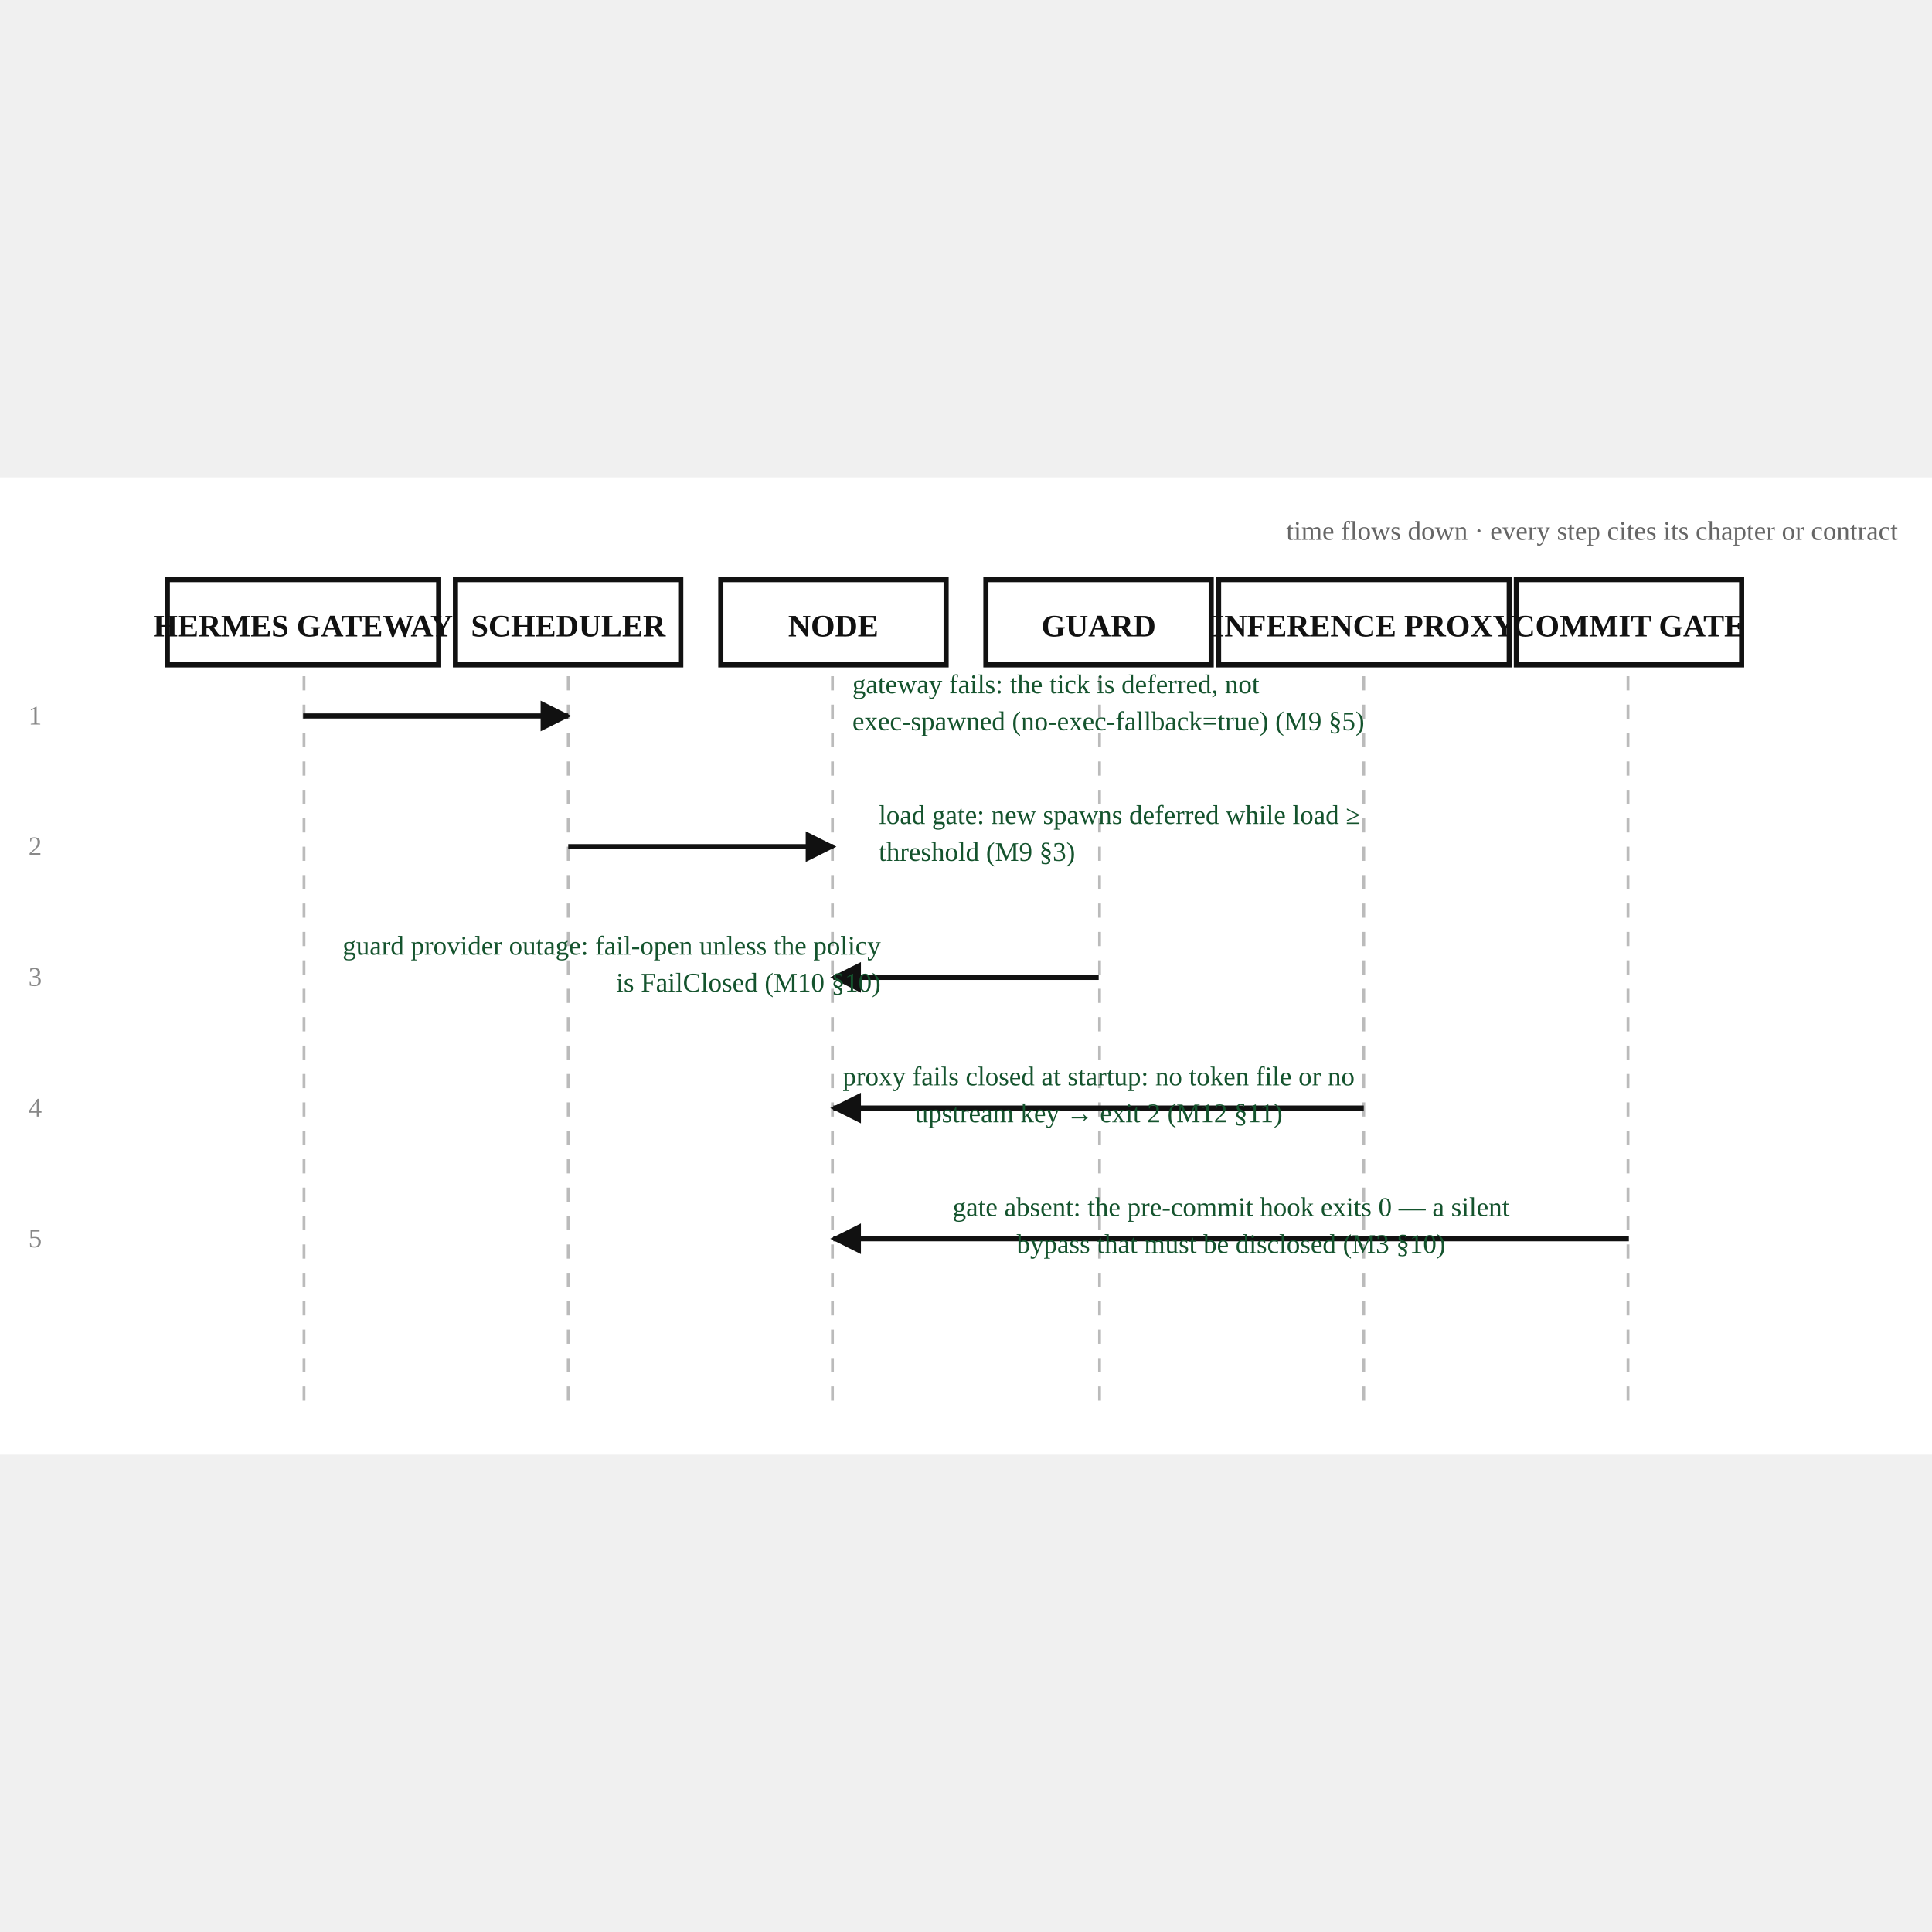
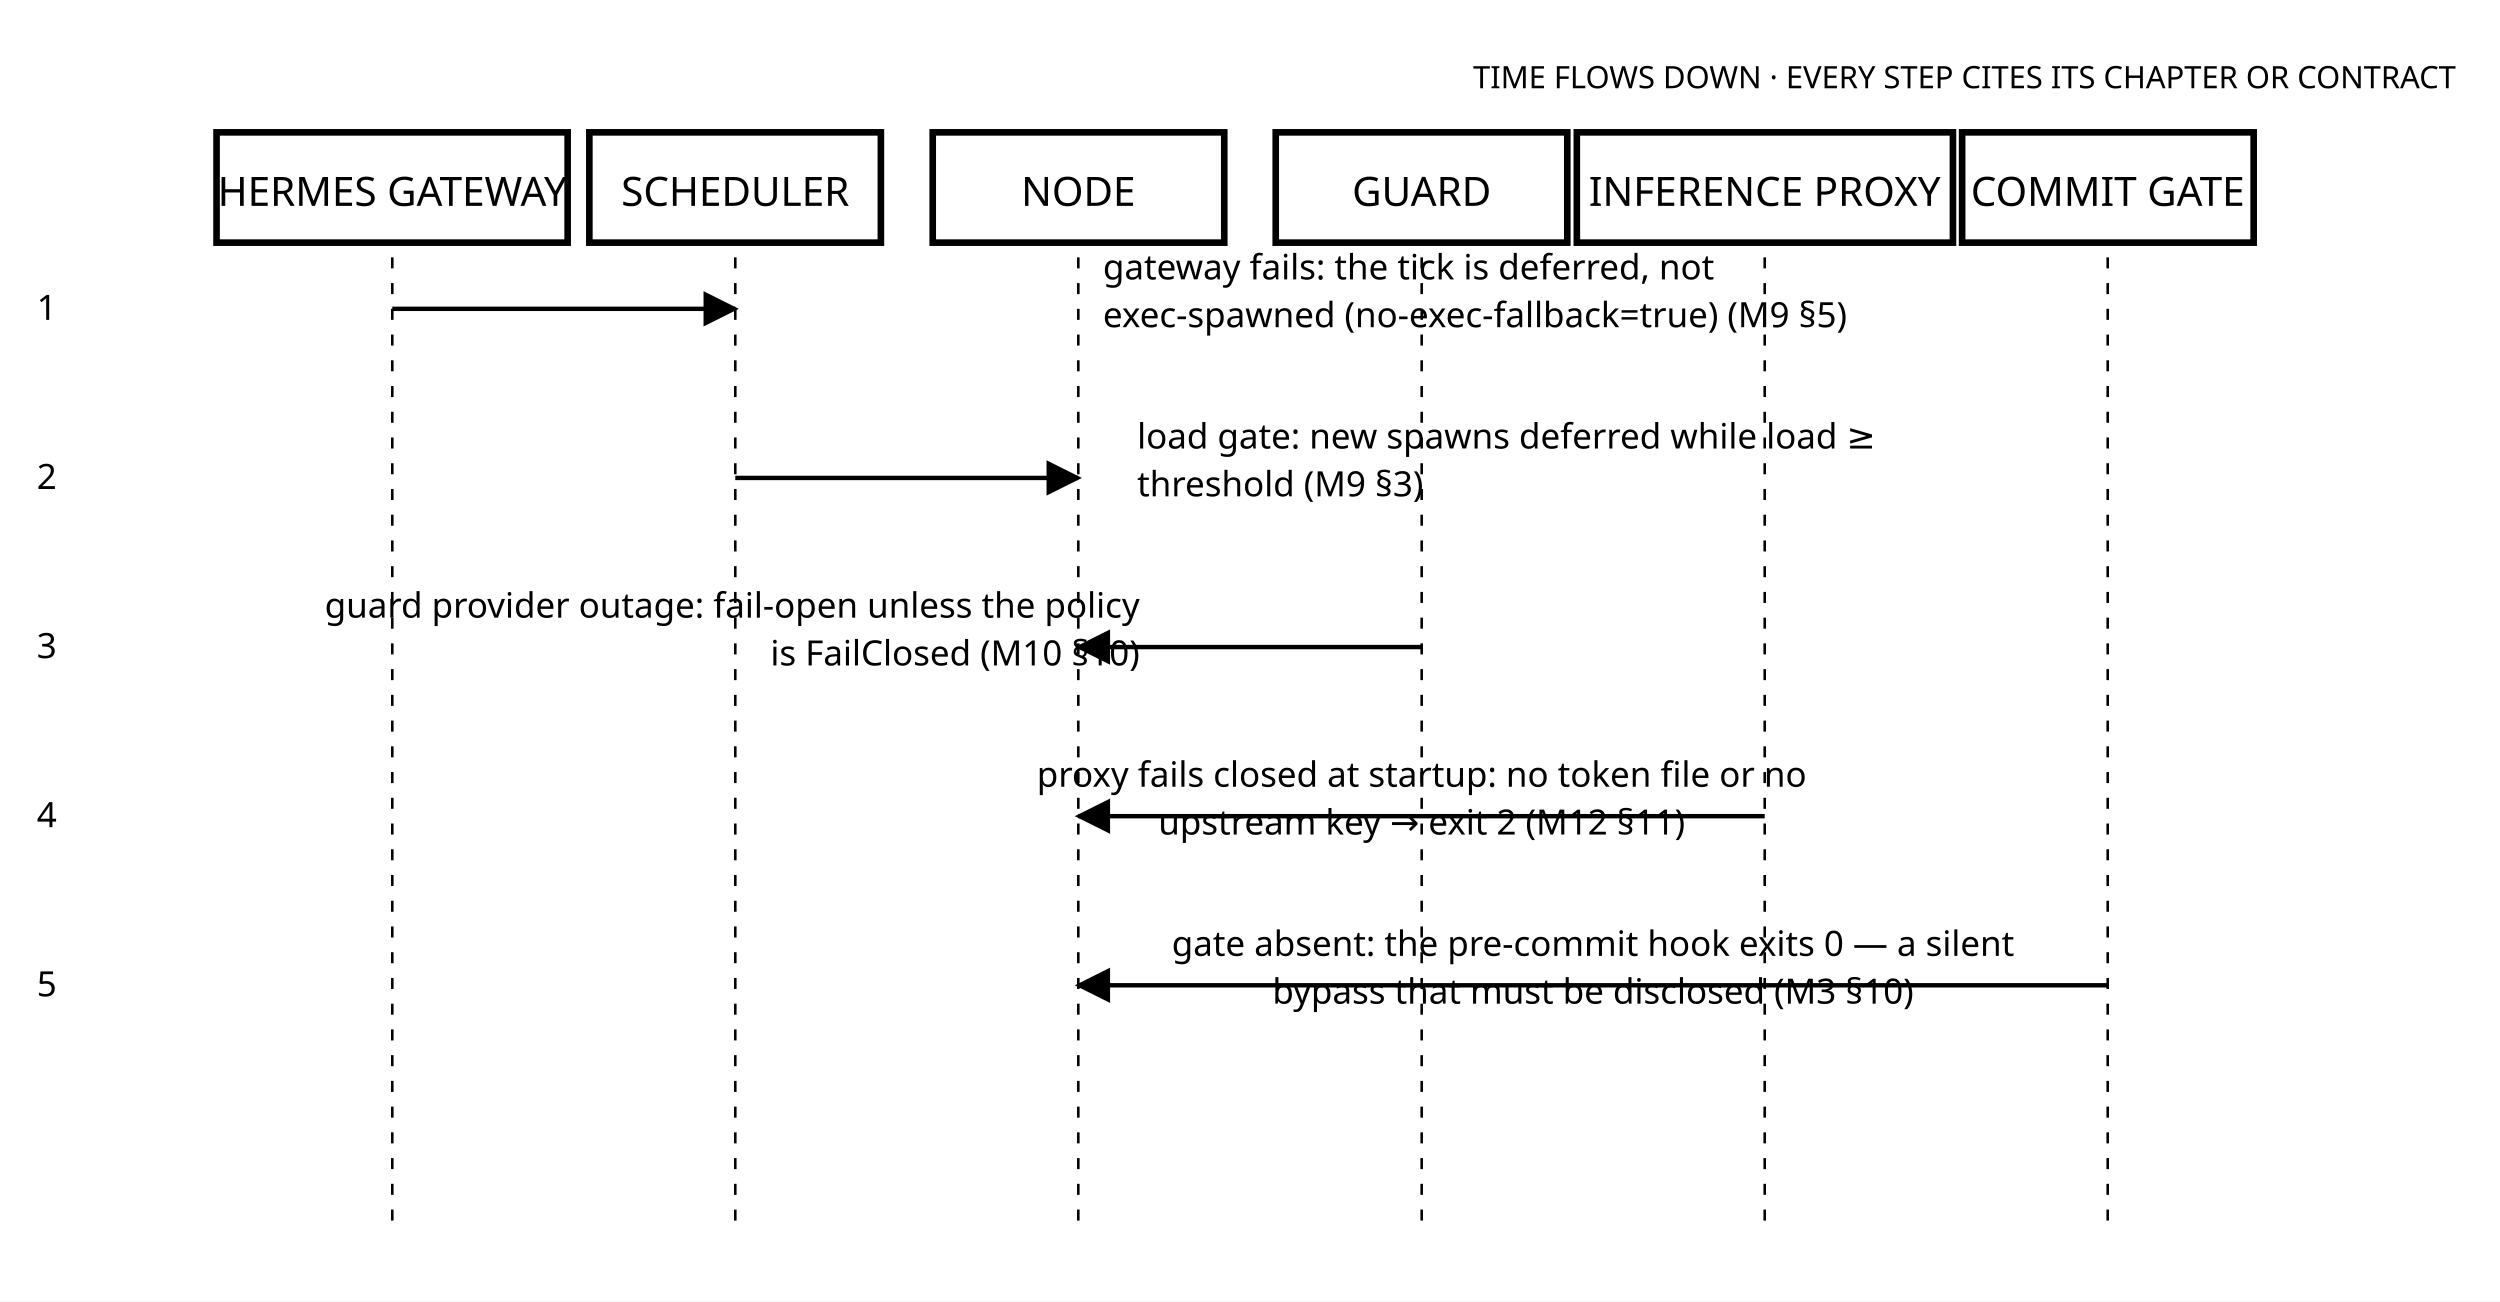
- <svg xmlns="http://www.w3.org/2000/svg" width="170.0mm" height="170.0mm" viewBox="0 0 680 344.0" preserveAspectRatio="xMidYMid meet">
-   <rect width="680" height="344.0" fill="#ffffff" />
+ <svg xmlns="http://www.w3.org/2000/svg" width="170.0mm" height="88.5mm" viewBox="0 0 680 354.0" preserveAspectRatio="xMidYMid meet">
+   <rect width="680" height="354.0" fill="#ffffff" />
  <defs>
-     <marker id="ar" viewBox="0 0 10 10" refX="9" refY="5" markerWidth="6" markerHeight="6" orient="auto">
-       <path d="M0,0 L10,5 L0,10 z" fill="#111111" />
+     <marker id="ar" viewBox="0 0 10 10" refX="9" refY="5" markerWidth="8" markerHeight="8" orient="auto">
+       <path d="M0,0 L10,5 L0,10 z" fill="#000000" />
    </marker>
  </defs>
-   <text x="668.0" y="22.0" font-size="9.50" font-weight="400" fill="#666666" text-anchor="end">time flows down · every step cites its chapter or contract</text>
-   <rect x="58.9" y="36.0" width="95.5" height="30.0" fill="#ffffff" stroke="#111111" stroke-width="1.8" />
-   <text x="106.7" y="56.0" font-size="11.00" font-weight="700" fill="#111111" text-anchor="middle">HERMES GATEWAY</text>
-   <line x1="107" y1="70" x2="107" y2="328" stroke="#bbbbbb" stroke-width="1" stroke-dasharray="5 5" />
-   <rect x="160.3" y="36.0" width="79.3" height="30.0" fill="#ffffff" stroke="#111111" stroke-width="1.8" />
-   <text x="200.0" y="56.0" font-size="11.00" font-weight="700" fill="#111111" text-anchor="middle">SCHEDULER</text>
-   <line x1="200" y1="70" x2="200" y2="328" stroke="#bbbbbb" stroke-width="1" stroke-dasharray="5 5" />
-   <rect x="253.7" y="36.0" width="79.3" height="30.0" fill="#ffffff" stroke="#111111" stroke-width="1.8" />
-   <text x="293.3" y="56.0" font-size="11.00" font-weight="700" fill="#111111" text-anchor="middle">NODE</text>
-   <line x1="293" y1="70" x2="293" y2="328" stroke="#bbbbbb" stroke-width="1" stroke-dasharray="5 5" />
-   <rect x="347.0" y="36.0" width="79.3" height="30.0" fill="#ffffff" stroke="#111111" stroke-width="1.8" />
-   <text x="386.7" y="56.0" font-size="11.00" font-weight="700" fill="#111111" text-anchor="middle">GUARD</text>
-   <line x1="387" y1="70" x2="387" y2="328" stroke="#bbbbbb" stroke-width="1" stroke-dasharray="5 5" />
-   <rect x="428.9" y="36.0" width="102.3" height="30.0" fill="#ffffff" stroke="#111111" stroke-width="1.8" />
-   <text x="480.0" y="56.0" font-size="11.00" font-weight="700" fill="#111111" text-anchor="middle">INFERENCE PROXY</text>
-   <line x1="480" y1="70" x2="480" y2="328" stroke="#bbbbbb" stroke-width="1" stroke-dasharray="5 5" />
-   <rect x="533.7" y="36.0" width="79.3" height="30.0" fill="#ffffff" stroke="#111111" stroke-width="1.8" />
-   <text x="573.3" y="56.0" font-size="11.00" font-weight="700" fill="#111111" text-anchor="middle">COMMIT GATE</text>
-   <line x1="573" y1="70" x2="573" y2="328" stroke="#bbbbbb" stroke-width="1" stroke-dasharray="5 5" />
-   <text x="10.0" y="87.0" font-size="9.50" font-weight="400" fill="#888888" text-anchor="start">1</text>
-   <line x1="106.7" y1="84.0" x2="200.0" y2="84.0" stroke="#111111" stroke-width="1.8" marker-end="url(#ar)" />
-   <text x="300.0" y="76.0" font-size="9.50" font-weight="400" fill="#14532d" text-anchor="start">gateway fails: the tick is deferred, not</text>
-   <text x="300.0" y="89.0" font-size="9.50" font-weight="400" fill="#14532d" text-anchor="start">exec-spawned (no-exec-fallback=true) (M9 §5)</text>
-   <text x="10.0" y="133.0" font-size="9.50" font-weight="400" fill="#888888" text-anchor="start">2</text>
-   <line x1="200.0" y1="130.0" x2="293.3" y2="130.0" stroke="#111111" stroke-width="1.8" marker-end="url(#ar)" />
-   <text x="309.3" y="122.0" font-size="9.50" font-weight="400" fill="#14532d" text-anchor="start">load gate: new spawns deferred while load ≥</text>
-   <text x="309.3" y="135.0" font-size="9.50" font-weight="400" fill="#14532d" text-anchor="start">threshold (M9 §3)</text>
-   <text x="10.0" y="179.0" font-size="9.50" font-weight="400" fill="#888888" text-anchor="start">3</text>
-   <line x1="386.7" y1="176.0" x2="293.3" y2="176.0" stroke="#111111" stroke-width="1.8" marker-end="url(#ar)" />
-   <text x="310.0" y="168.0" font-size="9.50" font-weight="400" fill="#14532d" text-anchor="end">guard provider outage: fail-open unless the policy</text>
-   <text x="310.0" y="181.0" font-size="9.50" font-weight="400" fill="#14532d" text-anchor="end">is FailClosed (M10 §10)</text>
-   <text x="10.0" y="225.0" font-size="9.50" font-weight="400" fill="#888888" text-anchor="start">4</text>
-   <line x1="480.0" y1="222.0" x2="293.3" y2="222.0" stroke="#111111" stroke-width="1.8" marker-end="url(#ar)" />
-   <text x="386.7" y="214.0" font-size="9.50" font-weight="400" fill="#14532d" text-anchor="middle">proxy fails closed at startup: no token file or no</text>
-   <text x="386.7" y="227.0" font-size="9.50" font-weight="400" fill="#14532d" text-anchor="middle">upstream key → exit 2 (M12 §11)</text>
-   <text x="10.0" y="271.0" font-size="9.50" font-weight="400" fill="#888888" text-anchor="start">5</text>
-   <line x1="573.3" y1="268.0" x2="293.3" y2="268.0" stroke="#111111" stroke-width="1.8" marker-end="url(#ar)" />
-   <text x="433.3" y="260.0" font-size="9.50" font-weight="400" fill="#14532d" text-anchor="middle">gate absent: the pre-commit hook exits 0 — a silent</text>
-   <text x="433.3" y="273.0" font-size="9.50" font-weight="400" fill="#14532d" text-anchor="middle">bypass that must be disclosed (M3 §10)</text>
+   <g font-family="Routed Gothic Narrow, Routed Gothic, sans-serif">
+     <text x="668.0" y="24.0" font-size="8.40" fill="#000000" text-anchor="end">TIME FLOWS DOWN · EVERY STEP CITES ITS CHAPTER OR CONTRACT</text>
+     <rect x="58.9" y="36.0" width="95.5" height="30.0" fill="#ffffff" stroke="#000000" stroke-width="1.8" />
+     <text x="106.7" y="56.0" font-size="11.00" fill="#000000" text-anchor="middle">HERMES GATEWAY</text>
+     <polyline points="106.7,70.0 106.7,334.0" fill="none" stroke="#000000" stroke-width="0.7" stroke-dasharray="3 4" />
+     <rect x="160.3" y="36.0" width="79.3" height="30.0" fill="#ffffff" stroke="#000000" stroke-width="1.8" />
+     <text x="200.0" y="56.0" font-size="11.00" fill="#000000" text-anchor="middle">SCHEDULER</text>
+     <polyline points="200.0,70.0 200.0,334.0" fill="none" stroke="#000000" stroke-width="0.7" stroke-dasharray="3 4" />
+     <rect x="253.7" y="36.0" width="79.3" height="30.0" fill="#ffffff" stroke="#000000" stroke-width="1.8" />
+     <text x="293.3" y="56.0" font-size="11.00" fill="#000000" text-anchor="middle">NODE</text>
+     <polyline points="293.3,70.0 293.3,334.0" fill="none" stroke="#000000" stroke-width="0.7" stroke-dasharray="3 4" />
+     <rect x="347.0" y="36.0" width="79.3" height="30.0" fill="#ffffff" stroke="#000000" stroke-width="1.8" />
+     <text x="386.7" y="56.0" font-size="11.00" fill="#000000" text-anchor="middle">GUARD</text>
+     <polyline points="386.7,70.0 386.7,334.0" fill="none" stroke="#000000" stroke-width="0.7" stroke-dasharray="3 4" />
+     <rect x="428.9" y="36.0" width="102.3" height="30.0" fill="#ffffff" stroke="#000000" stroke-width="1.8" />
+     <text x="480.0" y="56.0" font-size="11.00" fill="#000000" text-anchor="middle">INFERENCE PROXY</text>
+     <polyline points="480.0,70.0 480.0,334.0" fill="none" stroke="#000000" stroke-width="0.7" stroke-dasharray="3 4" />
+     <rect x="533.7" y="36.0" width="79.3" height="30.0" fill="#ffffff" stroke="#000000" stroke-width="1.8" />
+     <text x="573.3" y="56.0" font-size="11.00" fill="#000000" text-anchor="middle">COMMIT GATE</text>
+     <polyline points="573.3,70.0 573.3,334.0" fill="none" stroke="#000000" stroke-width="0.7" stroke-dasharray="3 4" />
+     <text x="10.0" y="87.0" font-size="9.50" fill="#000000" text-anchor="start">1</text>
+     <polyline points="106.7,84.0 200.0,84.0" fill="none" stroke="#000000" stroke-width="1.2" marker-end="url(#ar)" />
+     <text x="300.0" y="76.0" font-size="9.50" fill="#000000" text-anchor="start">gateway fails: the tick is deferred, not</text>
+     <text x="300.0" y="89.0" font-size="9.50" fill="#000000" text-anchor="start">exec-spawned (no-exec-fallback=true) (M9 §5)</text>
+     <text x="10.0" y="133.0" font-size="9.50" fill="#000000" text-anchor="start">2</text>
+     <polyline points="200.0,130.0 293.3,130.0" fill="none" stroke="#000000" stroke-width="1.2" marker-end="url(#ar)" />
+     <text x="309.3" y="122.0" font-size="9.50" fill="#000000" text-anchor="start">load gate: new spawns deferred while load ≥</text>
+     <text x="309.3" y="135.0" font-size="9.50" fill="#000000" text-anchor="start">threshold (M9 §3)</text>
+     <text x="10.0" y="179.0" font-size="9.50" fill="#000000" text-anchor="start">3</text>
+     <polyline points="386.7,176.0 293.3,176.0" fill="none" stroke="#000000" stroke-width="1.2" marker-end="url(#ar)" />
+     <text x="310.0" y="168.0" font-size="9.50" fill="#000000" text-anchor="end">guard provider outage: fail-open unless the policy</text>
+     <text x="310.0" y="181.0" font-size="9.50" fill="#000000" text-anchor="end">is FailClosed (M10 §10)</text>
+     <text x="10.0" y="225.0" font-size="9.50" fill="#000000" text-anchor="start">4</text>
+     <polyline points="480.0,222.0 293.3,222.0" fill="none" stroke="#000000" stroke-width="1.2" marker-end="url(#ar)" />
+     <text x="386.7" y="214.0" font-size="9.50" fill="#000000" text-anchor="middle">proxy fails closed at startup: no token file or no</text>
+     <text x="386.7" y="227.0" font-size="9.50" fill="#000000" text-anchor="middle">upstream key → exit 2 (M12 §11)</text>
+     <text x="10.0" y="271.0" font-size="9.50" fill="#000000" text-anchor="start">5</text>
+     <polyline points="573.3,268.0 293.3,268.0" fill="none" stroke="#000000" stroke-width="1.2" marker-end="url(#ar)" />
+     <text x="433.3" y="260.0" font-size="9.50" fill="#000000" text-anchor="middle">gate absent: the pre-commit hook exits 0 — a silent</text>
+     <text x="433.3" y="273.0" font-size="9.50" fill="#000000" text-anchor="middle">bypass that must be disclosed (M3 §10)</text>
+   </g>
</svg>
